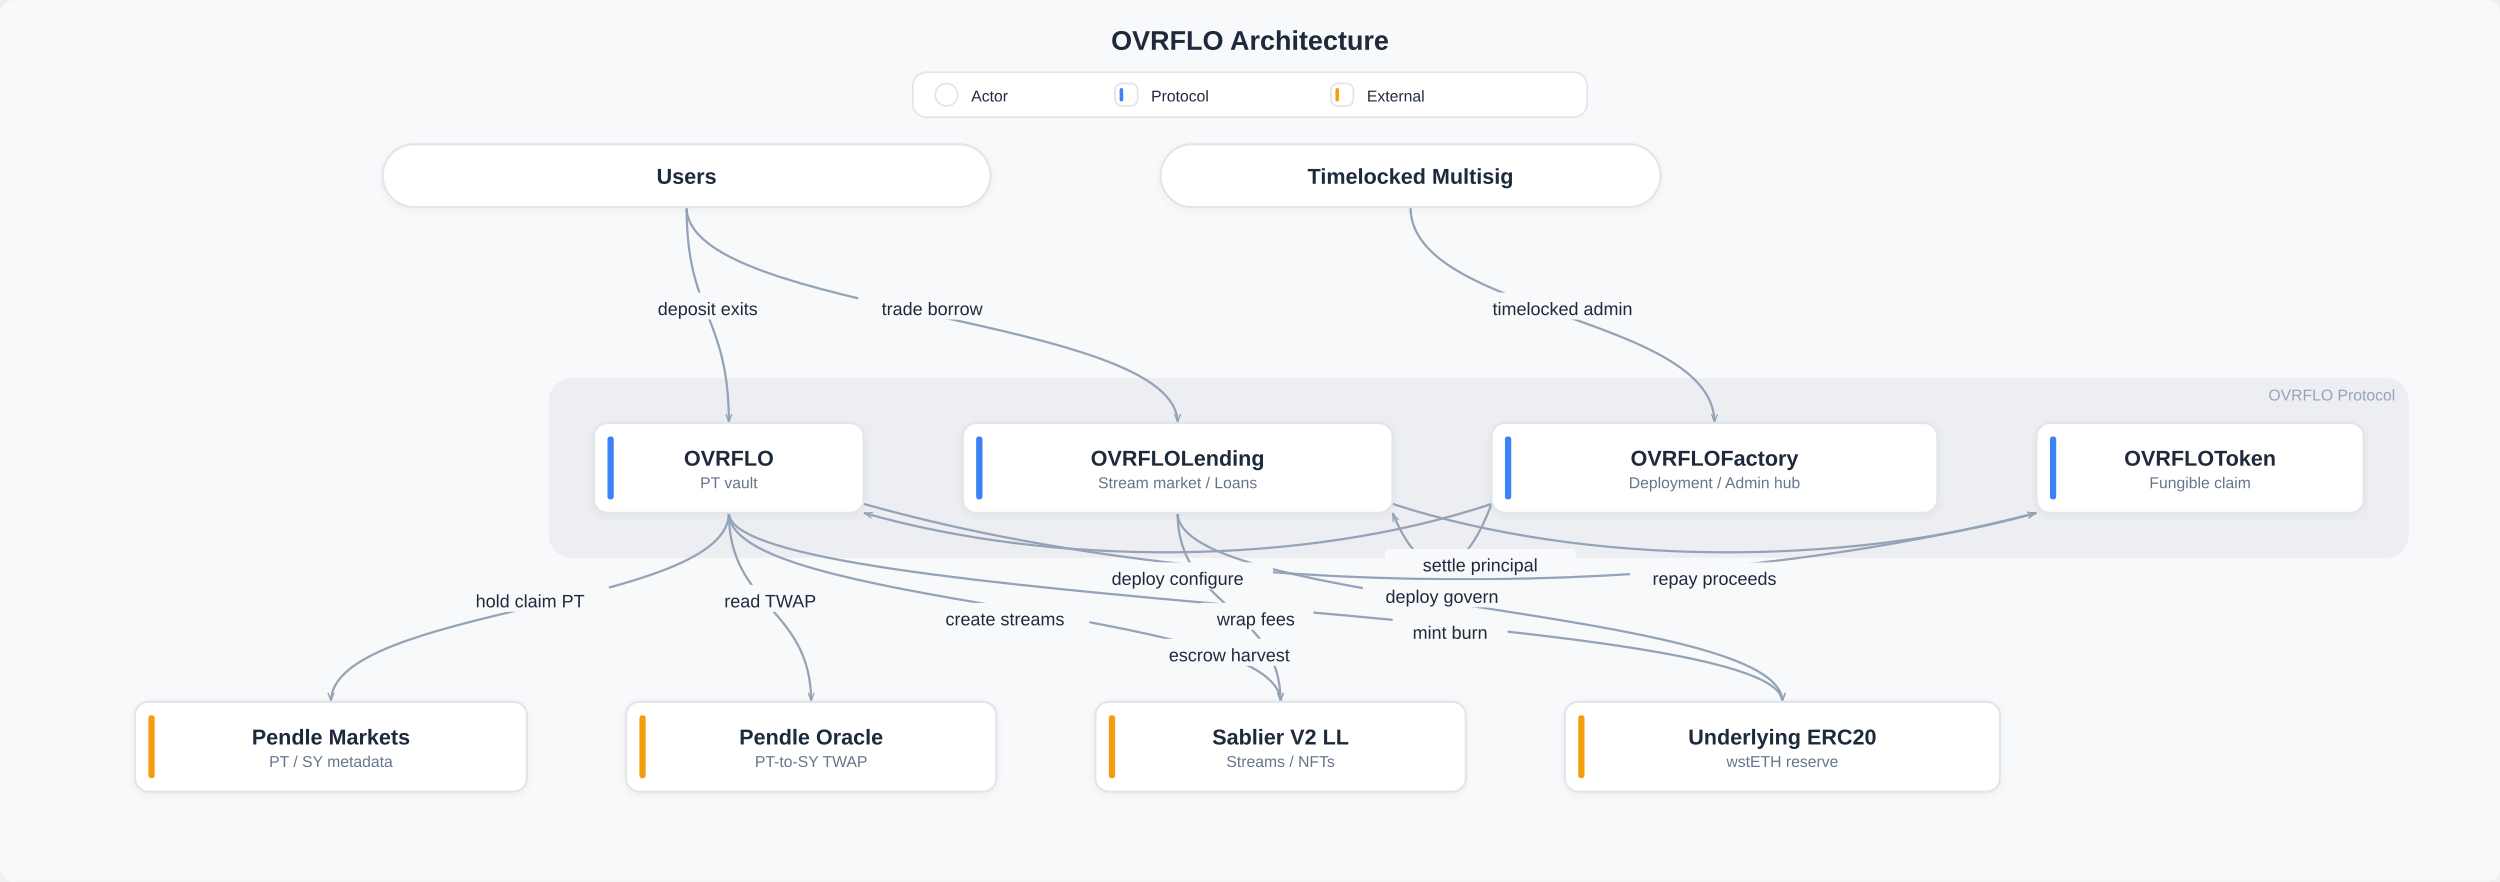
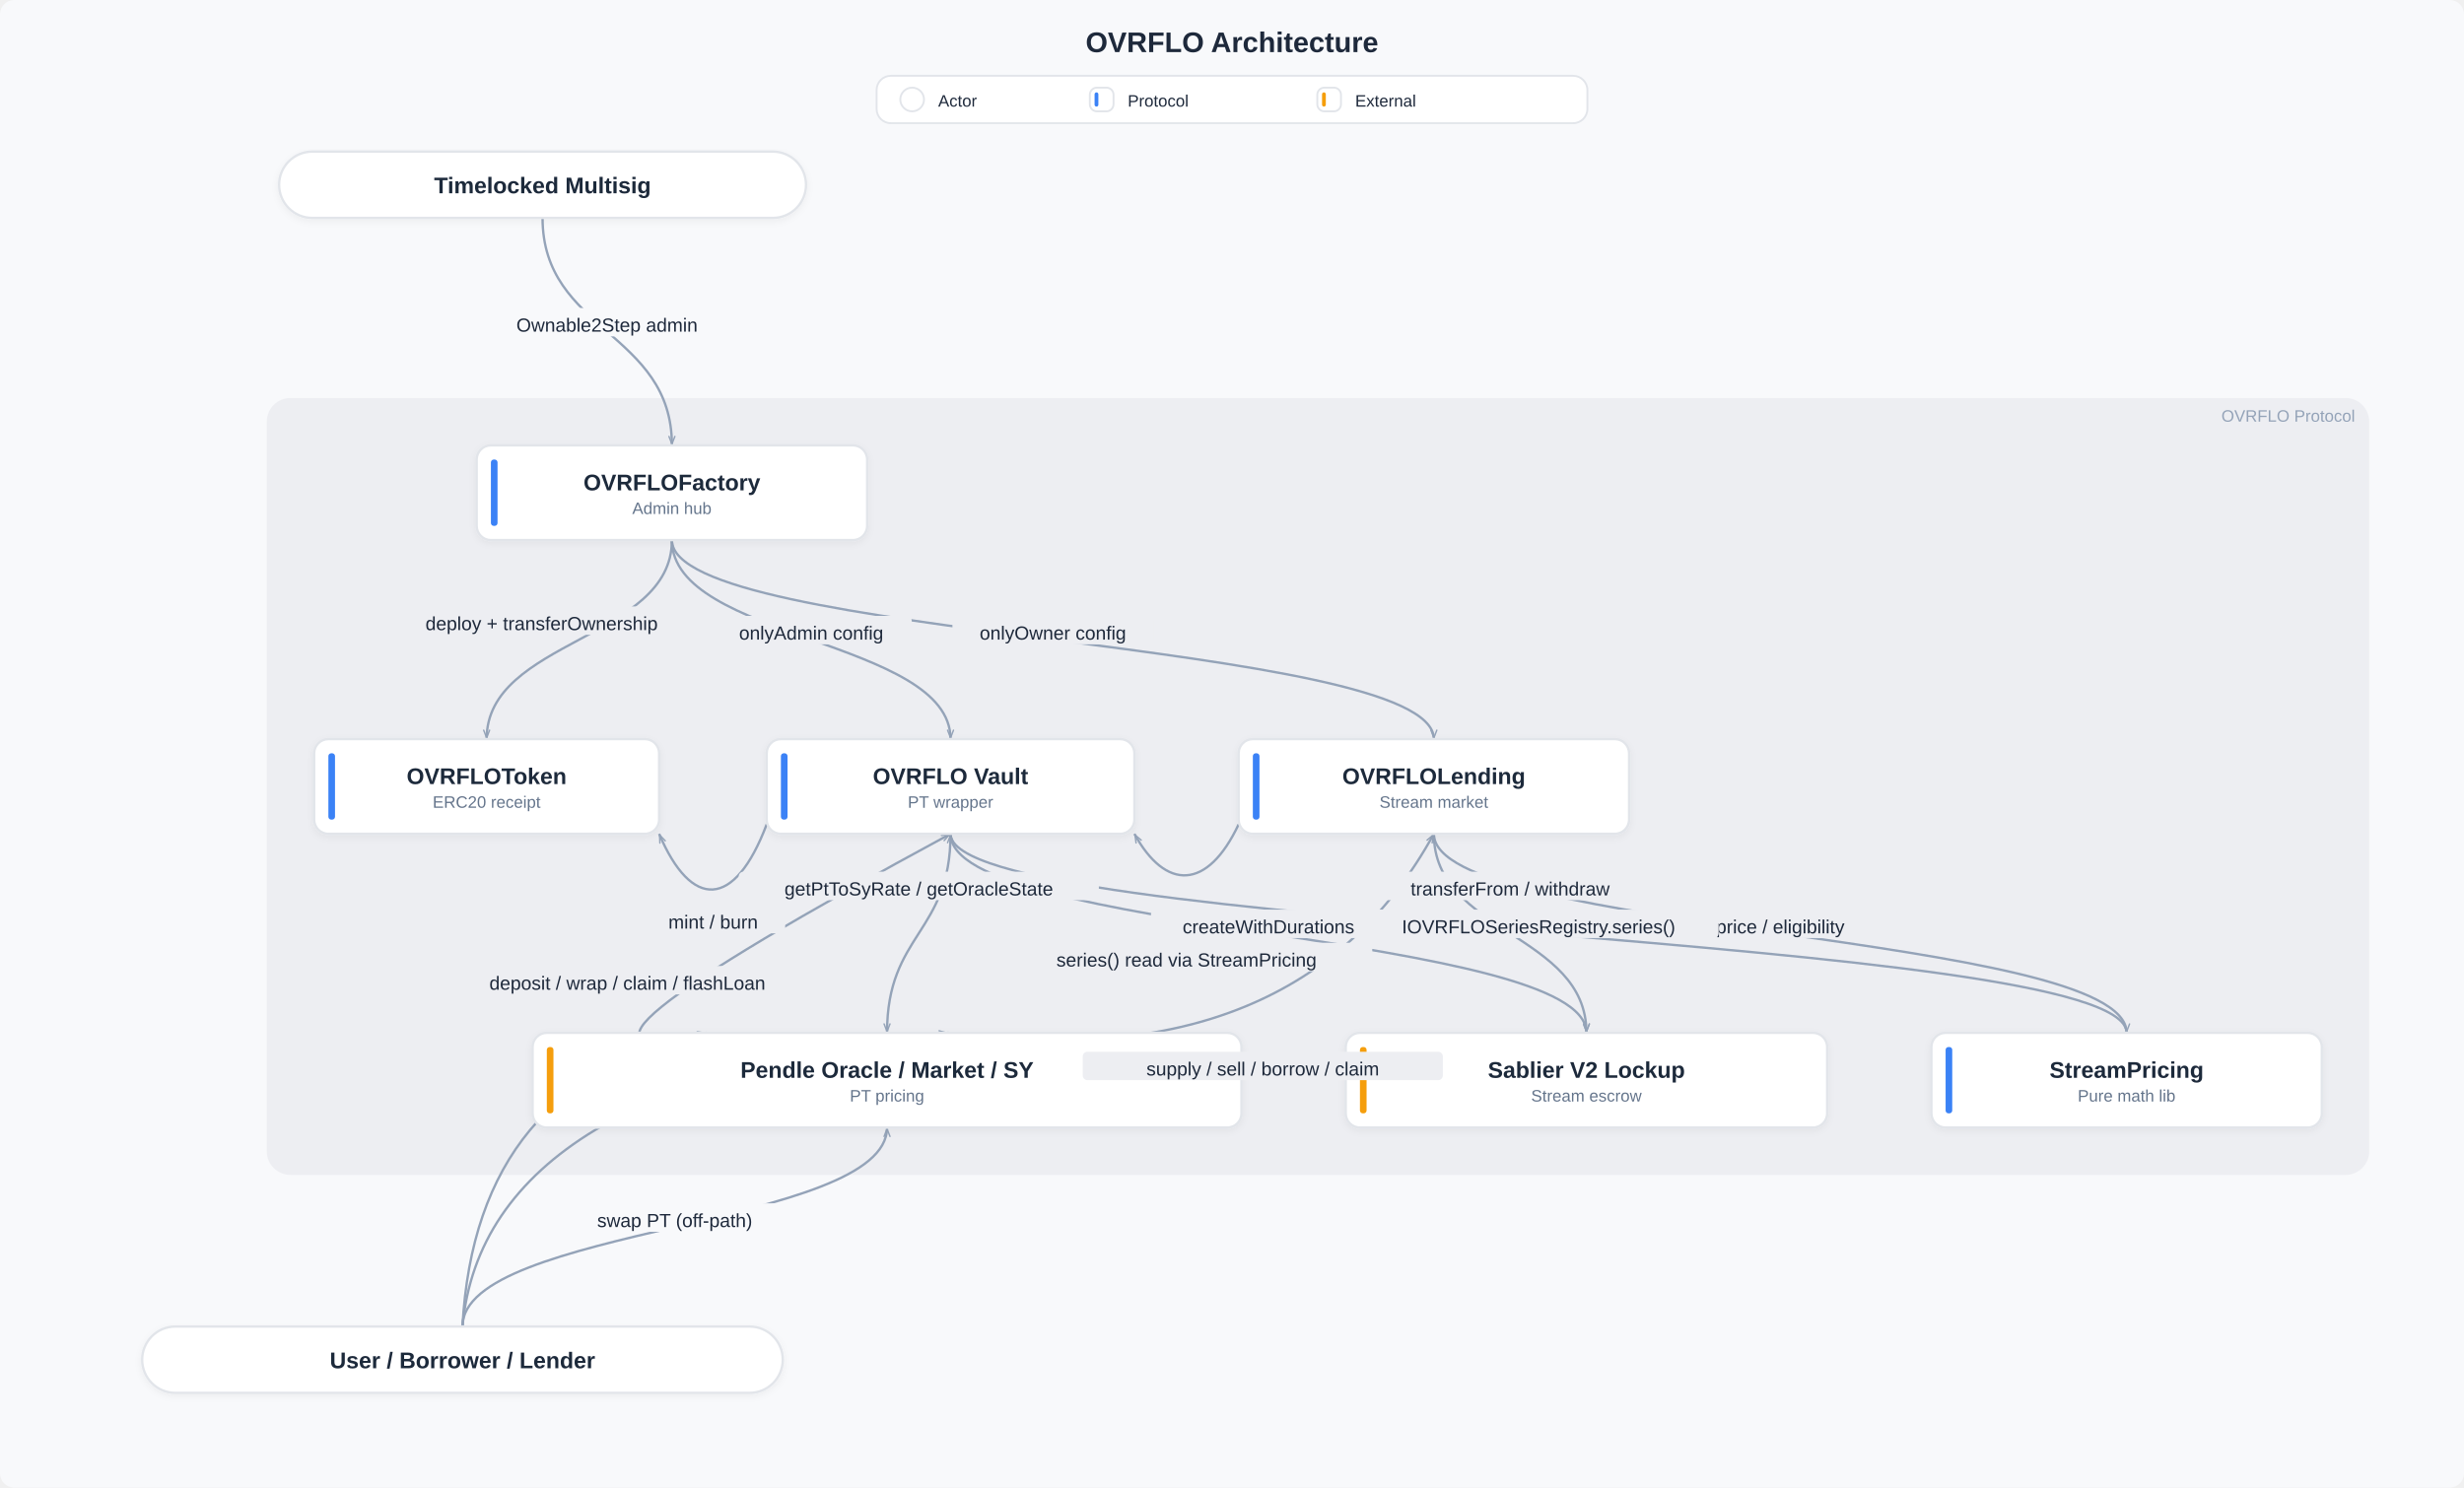
- <svg xmlns="http://www.w3.org/2000/svg" width="1389" height="490" viewBox="0 0 556 196" font-family="Arial, sans-serif">
+ <svg xmlns="http://www.w3.org/2000/svg" width="1300" height="785" viewBox="0 0 520 314" font-family="Arial, sans-serif">
  <defs>
    <marker id="ah" viewBox="0 0 8 6" refX="8" refY="3" markerWidth="4" markerHeight="3" orient="auto">
      <path d="M0.5,0.5 L7,3 L0.5,5.5" fill="none" stroke="#94A3B8" stroke-width="1.2" stroke-linejoin="round" stroke-linecap="round" />
    </marker>
    <filter id="shadow" x="-6%" y="-8%" width="112%" height="128%">
      <feDropShadow dx="0" dy="0.5" stdDeviation="0.8" flood-color="#000" flood-opacity="0.05" />
    </filter>
  </defs>
-   <rect width="556" height="196" fill="#F8F9FB" rx="3" />
-   <text x="278" y="11" text-anchor="middle" font-size="6" font-weight="700" fill="#1E293B">OVRFLO Architecture</text>
-   <rect x="203" y="16" width="150" height="10" rx="3" fill="#fff" stroke="#E2E5EA" stroke-width="0.4" />
-   <rect x="208" y="18.5" width="5" height="5" rx="2.5" fill="#fff" stroke="#E2E5EA" stroke-width="0.4" />
-   <text x="216" y="22.5" font-size="3.5" fill="#1E293B">Actor</text>
-   <rect x="248" y="18.5" width="5" height="5" rx="1.5" fill="#fff" stroke="#E2E5EA" stroke-width="0.4" />
-   <rect x="249" y="19.5" width="0.8" height="3" rx="0.4" fill="#3B82F6" />
-   <text x="256" y="22.5" font-size="3.5" fill="#1E293B">Protocol</text>
-   <rect x="296" y="18.5" width="5" height="5" rx="1.5" fill="#fff" stroke="#E2E5EA" stroke-width="0.4" />
-   <rect x="297" y="19.5" width="0.8" height="3" rx="0.4" fill="#F59E0B" />
-   <text x="304" y="22.5" font-size="3.5" fill="#1E293B">External</text>
-   <rect x="122.1" y="84.0" width="413.6" height="40.0" rx="5" fill="#EDEEF2" />
-   <text x="532.7" y="89.0" text-anchor="end" font-size="3.5" fill="#94A3B8" font-weight="500">OVRFLO Protocol</text>
-   <path d="M313.7,46.0 C313.7,70.0 381.3,70.0 381.3,94.0" fill="none" stroke="#94A3B8" stroke-width="0.5" marker-end="url(#ah)" />
-   <path d="M152.7,46.0 C152.7,70.0 162.1,70.0 162.1,94.0" fill="none" stroke="#94A3B8" stroke-width="0.5" marker-end="url(#ah)" />
-   <path d="M152.7,46.0 C152.7,70.0 261.9,70.0 261.9,94.0" fill="none" stroke="#94A3B8" stroke-width="0.5" marker-end="url(#ah)" />
-   <path d="M331.7,112.0 C289.9,126.0 234.0,126.0 192.1,114.0" fill="none" stroke="#94A3B8" stroke-width="0.5" marker-end="url(#ah)" />
-   <path d="M331.7,112.0 C325.1,130.0 316.3,130.0 309.7,114.0" fill="none" stroke="#94A3B8" stroke-width="0.5" marker-end="url(#ah)" />
-   <path d="M192.1,112.0 C270.4,134.0 374.7,134.0 452.9,114.0" fill="none" stroke="#94A3B8" stroke-width="0.5" marker-end="url(#ah)" />
-   <path d="M309.7,112.0 C352.7,126.0 410.0,126.0 452.9,114.0" fill="none" stroke="#94A3B8" stroke-width="0.5" marker-end="url(#ah)" />
-   <path d="M162.1,114.0 C162.1,135.0 73.6,135.0 73.6,156.0" fill="none" stroke="#94A3B8" stroke-width="0.5" marker-end="url(#ah)" />
-   <path d="M162.1,114.0 C162.1,135.0 180.4,135.0 180.4,156.0" fill="none" stroke="#94A3B8" stroke-width="0.5" marker-end="url(#ah)" />
-   <path d="M162.1,114.0 C162.1,135.0 284.8,135.0 284.8,156.0" fill="none" stroke="#94A3B8" stroke-width="0.5" marker-end="url(#ah)" />
-   <path d="M162.1,114.0 C162.1,135.0 396.4,135.0 396.4,156.0" fill="none" stroke="#94A3B8" stroke-width="0.5" marker-end="url(#ah)" />
-   <path d="M261.9,114.0 C261.9,135.0 284.8,135.0 284.8,156.0" fill="none" stroke="#94A3B8" stroke-width="0.5" marker-end="url(#ah)" />
-   <path d="M261.9,114.0 C261.9,135.0 396.4,135.0 396.4,156.0" fill="none" stroke="#94A3B8" stroke-width="0.5" marker-end="url(#ah)" />
+   <rect width="520" height="314" fill="#F8F9FB" rx="3" />
+   <text x="260" y="11" text-anchor="middle" font-size="6" font-weight="700" fill="#1E293B">OVRFLO Architecture</text>
+   <rect x="185" y="16" width="150" height="10" rx="3" fill="#fff" stroke="#E2E5EA" stroke-width="0.4" />
+   <rect x="190" y="18.5" width="5" height="5" rx="2.5" fill="#fff" stroke="#E2E5EA" stroke-width="0.4" />
+   <text x="198" y="22.5" font-size="3.5" fill="#1E293B">Actor</text>
+   <rect x="230" y="18.5" width="5" height="5" rx="1.5" fill="#fff" stroke="#E2E5EA" stroke-width="0.4" />
+   <rect x="231" y="19.5" width="0.8" height="3" rx="0.4" fill="#3B82F6" />
+   <text x="238" y="22.5" font-size="3.5" fill="#1E293B">Protocol</text>
+   <rect x="278" y="18.5" width="5" height="5" rx="1.5" fill="#fff" stroke="#E2E5EA" stroke-width="0.4" />
+   <rect x="279" y="19.5" width="0.8" height="3" rx="0.4" fill="#F59E0B" />
+   <text x="286" y="22.5" font-size="3.5" fill="#1E293B">External</text>
+   <rect x="56.3" y="84.0" width="443.7" height="164.0" rx="5" fill="#EDEEF2" />
+   <text x="497.0" y="89.0" text-anchor="end" font-size="3.5" fill="#94A3B8" font-weight="500">OVRFLO Protocol</text>
+   <path d="M114.5,46.0 C114.5,70.0 141.8,70.0 141.8,94.0" fill="none" stroke="#94A3B8" stroke-width="0.5" marker-end="url(#ah)" />
+   <path d="M141.8,114.0 C141.8,135.0 200.6,135.0 200.6,156.0" fill="none" stroke="#94A3B8" stroke-width="0.5" marker-end="url(#ah)" />
+   <path d="M141.8,114.0 C141.8,135.0 302.6,135.0 302.6,156.0" fill="none" stroke="#94A3B8" stroke-width="0.5" marker-end="url(#ah)" />
+   <path d="M141.8,114.0 C141.8,135.0 102.7,135.0 102.7,156.0" fill="none" stroke="#94A3B8" stroke-width="0.5" marker-end="url(#ah)" />
+   <path d="M161.8,174.0 C155.0,192.0 145.9,192.0 139.1,176.0" fill="none" stroke="#94A3B8" stroke-width="0.5" marker-end="url(#ah)" />
+   <path d="M200.6,176.0 C200.6,197.0 334.8,197.0 334.8,218.0" fill="none" stroke="#94A3B8" stroke-width="0.5" marker-end="url(#ah)" />
+   <path d="M200.6,176.0 C200.6,197.0 187.2,197.0 187.2,218.0" fill="none" stroke="#94A3B8" stroke-width="0.5" marker-end="url(#ah)" />
+   <path d="M302.6,176.0 C302.6,197.0 448.8,197.0 448.8,218.0" fill="none" stroke="#94A3B8" stroke-width="0.5" marker-end="url(#ah)" />
+   <path d="M302.6,176.0 C302.6,197.0 334.8,197.0 334.8,218.0" fill="none" stroke="#94A3B8" stroke-width="0.5" marker-end="url(#ah)" />
+   <path d="M261.4,174.0 C254.8,188.0 246.0,188.0 239.4,176.0" fill="none" stroke="#94A3B8" stroke-width="0.5" marker-end="url(#ah)" />
+   <path d="M448.8,218.0 C448.8,197.0 200.6,197.0 200.6,176.0" fill="none" stroke="#94A3B8" stroke-width="0.5" marker-end="url(#ah)" />
+   <path d="M97.6,280.0 Q100.4,228.0 149.1,218.0" fill="none" stroke="#94A3B8" stroke-width="0.5" marker-end="url(#ah)" />
+   <path d="M149.1,218.0 Q104.4,228.0 200.6,176.0" fill="none" stroke="#94A3B8" stroke-width="0.5" marker-end="url(#ah)" />
+   <path d="M97.6,280.0 Q102.4,228.0 200.1,218.0" fill="none" stroke="#94A3B8" stroke-width="0.5" marker-end="url(#ah)" />
+   <path d="M200.1,218.0 Q274.0,228.0 302.6,176.0" fill="none" stroke="#94A3B8" stroke-width="0.5" marker-end="url(#ah)" />
+   <path d="M97.6,280.0 C97.6,259.0 187.2,259.0 187.2,238.0" fill="none" stroke="#94A3B8" stroke-width="0.5" marker-end="url(#ah)" />
  <g filter="url(#shadow)">
-     <rect x="85.1" y="32.0" width="135.2" height="14" rx="7" fill="#fff" stroke="#E2E5EA" stroke-width="0.5" />
-     <text x="152.7" y="40.8" text-anchor="middle" font-size="4.8" font-weight="600" fill="#1E293B">Users</text>
+     <rect x="58.9" y="32.0" width="111.2" height="14" rx="7" fill="#fff" stroke="#E2E5EA" stroke-width="0.5" />
+     <text x="114.5" y="40.8" text-anchor="middle" font-size="4.8" font-weight="600" fill="#1E293B">Timelocked Multisig</text>
  </g>
  <g filter="url(#shadow)">
-     <rect x="258.1" y="32.0" width="111.2" height="14" rx="7" fill="#fff" stroke="#E2E5EA" stroke-width="0.5" />
-     <text x="313.7" y="40.8" text-anchor="middle" font-size="4.8" font-weight="600" fill="#1E293B">Timelocked Multisig</text>
+     <rect x="100.6" y="94.0" width="82.4" height="20" rx="3" fill="#fff" stroke="#E2E5EA" stroke-width="0.5" />
+     <rect x="103.6" y="97.0" width="1.4" height="14" rx="0.6" fill="#3B82F6" />
+     <text x="141.8" y="103.5" text-anchor="middle" font-size="4.8" font-weight="600" fill="#1E293B">OVRFLOFactory</text>
+     <text x="141.8" y="108.5" text-anchor="middle" font-size="3.5" fill="#64748B">Admin hub</text>
  </g>
  <g filter="url(#shadow)">
-     <rect x="331.7" y="94.0" width="99.2" height="20" rx="3" fill="#fff" stroke="#E2E5EA" stroke-width="0.5" />
-     <rect x="334.7" y="97.0" width="1.4" height="14" rx="0.6" fill="#3B82F6" />
-     <text x="381.3" y="103.5" text-anchor="middle" font-size="4.8" font-weight="600" fill="#1E293B">OVRFLOFactory</text>
-     <text x="381.3" y="108.5" text-anchor="middle" font-size="3.5" fill="#64748B">Deployment / Admin hub</text>
+     <rect x="66.3" y="156.0" width="72.8" height="20" rx="3" fill="#fff" stroke="#E2E5EA" stroke-width="0.5" />
+     <rect x="69.3" y="159.0" width="1.4" height="14" rx="0.6" fill="#3B82F6" />
+     <text x="102.7" y="165.5" text-anchor="middle" font-size="4.8" font-weight="600" fill="#1E293B">OVRFLOToken</text>
+     <text x="102.7" y="170.5" text-anchor="middle" font-size="3.5" fill="#64748B">ERC20 receipt</text>
  </g>
  <g filter="url(#shadow)">
-     <rect x="132.1" y="94.0" width="60.0" height="20" rx="3" fill="#fff" stroke="#E2E5EA" stroke-width="0.5" />
-     <rect x="135.1" y="97.0" width="1.4" height="14" rx="0.6" fill="#3B82F6" />
-     <text x="162.1" y="103.5" text-anchor="middle" font-size="4.8" font-weight="600" fill="#1E293B">OVRFLO</text>
-     <text x="162.1" y="108.5" text-anchor="middle" font-size="3.5" fill="#64748B">PT vault</text>
+     <rect x="161.8" y="156.0" width="77.6" height="20" rx="3" fill="#fff" stroke="#E2E5EA" stroke-width="0.5" />
+     <rect x="164.8" y="159.0" width="1.4" height="14" rx="0.6" fill="#3B82F6" />
+     <text x="200.6" y="165.5" text-anchor="middle" font-size="4.8" font-weight="600" fill="#1E293B">OVRFLO Vault</text>
+     <text x="200.6" y="170.5" text-anchor="middle" font-size="3.5" fill="#64748B">PT wrapper</text>
  </g>
  <g filter="url(#shadow)">
-     <rect x="452.9" y="94.0" width="72.8" height="20" rx="3" fill="#fff" stroke="#E2E5EA" stroke-width="0.5" />
-     <rect x="455.9" y="97.0" width="1.4" height="14" rx="0.6" fill="#3B82F6" />
-     <text x="489.3" y="103.5" text-anchor="middle" font-size="4.8" font-weight="600" fill="#1E293B">OVRFLOToken</text>
-     <text x="489.3" y="108.5" text-anchor="middle" font-size="3.5" fill="#64748B">Fungible claim</text>
+     <rect x="261.4" y="156.0" width="82.4" height="20" rx="3" fill="#fff" stroke="#E2E5EA" stroke-width="0.5" />
+     <rect x="264.4" y="159.0" width="1.4" height="14" rx="0.6" fill="#3B82F6" />
+     <text x="302.6" y="165.5" text-anchor="middle" font-size="4.8" font-weight="600" fill="#1E293B">OVRFLOLending</text>
+     <text x="302.6" y="170.5" text-anchor="middle" font-size="3.5" fill="#64748B">Stream market</text>
  </g>
  <g filter="url(#shadow)">
-     <rect x="214.1" y="94.0" width="95.6" height="20" rx="3" fill="#fff" stroke="#E2E5EA" stroke-width="0.5" />
-     <rect x="217.1" y="97.0" width="1.4" height="14" rx="0.6" fill="#3B82F6" />
-     <text x="261.9" y="103.5" text-anchor="middle" font-size="4.8" font-weight="600" fill="#1E293B">OVRFLOLending</text>
-     <text x="261.9" y="108.5" text-anchor="middle" font-size="3.5" fill="#64748B">Stream market / Loans</text>
+     <rect x="407.6" y="218.0" width="82.4" height="20" rx="3" fill="#fff" stroke="#E2E5EA" stroke-width="0.5" />
+     <rect x="410.6" y="221.0" width="1.4" height="14" rx="0.6" fill="#3B82F6" />
+     <text x="448.8" y="227.5" text-anchor="middle" font-size="4.8" font-weight="600" fill="#1E293B">StreamPricing</text>
+     <text x="448.8" y="232.5" text-anchor="middle" font-size="3.5" fill="#64748B">Pure math lib</text>
  </g>
  <g filter="url(#shadow)">
-     <rect x="30.0" y="156.0" width="87.2" height="20" rx="3" fill="#fff" stroke="#E2E5EA" stroke-width="0.5" />
-     <rect x="33.0" y="159.0" width="1.4" height="14" rx="0.6" fill="#F59E0B" />
-     <text x="73.6" y="165.5" text-anchor="middle" font-size="4.8" font-weight="600" fill="#1E293B">Pendle Markets</text>
-     <text x="73.6" y="170.5" text-anchor="middle" font-size="3.5" fill="#64748B">PT / SY metadata</text>
+     <rect x="284.0" y="218.0" width="101.6" height="20" rx="3" fill="#fff" stroke="#E2E5EA" stroke-width="0.5" />
+     <rect x="287.0" y="221.0" width="1.4" height="14" rx="0.6" fill="#F59E0B" />
+     <text x="334.8" y="227.5" text-anchor="middle" font-size="4.8" font-weight="600" fill="#1E293B">Sablier V2 Lockup</text>
+     <text x="334.8" y="232.5" text-anchor="middle" font-size="3.5" fill="#64748B">Stream escrow</text>
  </g>
  <g filter="url(#shadow)">
-     <rect x="139.2" y="156.0" width="82.4" height="20" rx="3" fill="#fff" stroke="#E2E5EA" stroke-width="0.5" />
-     <rect x="142.2" y="159.0" width="1.4" height="14" rx="0.6" fill="#F59E0B" />
-     <text x="180.4" y="165.5" text-anchor="middle" font-size="4.8" font-weight="600" fill="#1E293B">Pendle Oracle</text>
-     <text x="180.4" y="170.5" text-anchor="middle" font-size="3.5" fill="#64748B">PT-to-SY TWAP</text>
+     <rect x="112.4" y="218.0" width="149.6" height="20" rx="3" fill="#fff" stroke="#E2E5EA" stroke-width="0.5" />
+     <rect x="115.4" y="221.0" width="1.4" height="14" rx="0.6" fill="#F59E0B" />
+     <text x="187.2" y="227.5" text-anchor="middle" font-size="4.8" font-weight="600" fill="#1E293B">Pendle Oracle / Market / SY</text>
+     <text x="187.2" y="232.5" text-anchor="middle" font-size="3.5" fill="#64748B">PT pricing</text>
  </g>
  <g filter="url(#shadow)">
-     <rect x="243.6" y="156.0" width="82.4" height="20" rx="3" fill="#fff" stroke="#E2E5EA" stroke-width="0.5" />
-     <rect x="246.6" y="159.0" width="1.4" height="14" rx="0.6" fill="#F59E0B" />
-     <text x="284.8" y="165.5" text-anchor="middle" font-size="4.8" font-weight="600" fill="#1E293B">Sablier V2 LL</text>
-     <text x="284.8" y="170.5" text-anchor="middle" font-size="3.5" fill="#64748B">Streams / NFTs</text>
+     <rect x="30.0" y="280.0" width="135.2" height="14" rx="7" fill="#fff" stroke="#E2E5EA" stroke-width="0.5" />
+     <text x="97.6" y="288.8" text-anchor="middle" font-size="4.8" font-weight="600" fill="#1E293B">User / Borrower / Lender</text>
  </g>
-   <g filter="url(#shadow)">
-     <rect x="348.0" y="156.0" width="96.8" height="20" rx="3" fill="#fff" stroke="#E2E5EA" stroke-width="0.5" />
-     <rect x="351.0" y="159.0" width="1.4" height="14" rx="0.6" fill="#F59E0B" />
-     <text x="396.4" y="165.5" text-anchor="middle" font-size="4.8" font-weight="600" fill="#1E293B">Underlying ERC20</text>
-     <text x="396.4" y="170.5" text-anchor="middle" font-size="3.5" fill="#64748B">wstETH reserve</text>
-   </g>
-   <rect x="326.3" y="65.0" width="42.4" height="6.0" rx="1" fill="#F8F9FB" />
-   <text x="347.5" y="70.0" font-size="4" fill="#1E293B" font-weight="500" text-anchor="middle">timelocked admin</text>
-   <rect x="139.8" y="65.0" width="35.2" height="6.0" rx="1" fill="#F8F9FB" />
-   <text x="157.4" y="70.0" font-size="4" fill="#1E293B" font-weight="500" text-anchor="middle">deposit exits</text>
-   <rect x="190.9" y="65.0" width="32.8" height="6.0" rx="1" fill="#F8F9FB" />
-   <text x="207.3" y="70.0" font-size="4" fill="#1E293B" font-weight="500" text-anchor="middle">trade borrow</text>
-   <rect x="240.7" y="125.0" width="42.4" height="6.0" rx="1" fill="#F8F9FB" />
-   <text x="261.9" y="130.0" font-size="4" fill="#1E293B" font-weight="500" text-anchor="middle">deploy configure</text>
-   <rect x="303.1" y="129.0" width="35.2" height="6.0" rx="1" fill="#F8F9FB" />
-   <text x="320.7" y="134.0" font-size="4" fill="#1E293B" font-weight="500" text-anchor="middle">deploy govern</text>
-   <rect x="309.7" y="137.0" width="25.6" height="6.0" rx="1" fill="#F8F9FB" />
-   <text x="322.5" y="142.0" font-size="4" fill="#1E293B" font-weight="500" text-anchor="middle">mint burn</text>
-   <rect x="362.5" y="125.0" width="37.6" height="6.0" rx="1" fill="#F8F9FB" />
-   <text x="381.3" y="130.0" font-size="4" fill="#1E293B" font-weight="500" text-anchor="middle">repay proceeds</text>
-   <rect x="100.3" y="130.0" width="35.2" height="6.0" rx="1" fill="#F8F9FB" />
-   <text x="117.9" y="135.0" font-size="4" fill="#1E293B" font-weight="500" text-anchor="middle">hold claim PT</text>
-   <rect x="158.5" y="130.0" width="25.6" height="6.0" rx="1" fill="#F8F9FB" />
-   <text x="171.3" y="135.0" font-size="4" fill="#1E293B" font-weight="500" text-anchor="middle">read TWAP</text>
-   <rect x="204.7" y="134.0" width="37.6" height="6.0" rx="1" fill="#F8F9FB" />
-   <text x="223.5" y="139.0" font-size="4" fill="#1E293B" font-weight="500" text-anchor="middle">create streams</text>
-   <rect x="266.5" y="134.0" width="25.6" height="6.0" rx="1" fill="#F8F9FB" />
-   <text x="279.3" y="139.0" font-size="4" fill="#1E293B" font-weight="500" text-anchor="middle">wrap fees</text>
-   <rect x="254.6" y="142.0" width="37.6" height="6.0" rx="1" fill="#F8F9FB" />
-   <text x="273.4" y="147.0" font-size="4" fill="#1E293B" font-weight="500" text-anchor="middle">escrow harvest</text>
-   <rect x="308.0" y="122.0" width="42.4" height="6.0" rx="1" fill="#F8F9FB" />
-   <text x="329.2" y="127.0" font-size="4" fill="#1E293B" font-weight="500" text-anchor="middle">settle principal</text>
+   <rect x="104.5" y="65.0" width="47.2" height="6.0" rx="1" fill="#F8F9FB" />
+   <text x="128.1" y="70.0" font-size="4" fill="#1E293B" font-weight="500" text-anchor="middle">Ownable2Step admin</text>
+   <rect x="150.0" y="130.0" width="42.4" height="6.0" rx="1" fill="#EDEEF2" />
+   <text x="171.2" y="135.0" font-size="4" fill="#1E293B" font-weight="500" text-anchor="middle">onlyAdmin config</text>
+   <rect x="201.0" y="130.0" width="42.4" height="6.0" rx="1" fill="#EDEEF2" />
+   <text x="222.2" y="135.0" font-size="4" fill="#1E293B" font-weight="500" text-anchor="middle">onlyOwner config</text>
+   <rect x="81.1" y="128.0" width="66.4" height="6.0" rx="1" fill="#EDEEF2" />
+   <text x="114.3" y="133.0" font-size="4" fill="#1E293B" font-weight="500" text-anchor="middle">deploy + transferOwnership</text>
+   <rect x="135.3" y="191.0" width="30.4" height="6.0" rx="1" fill="#EDEEF2" />
+   <text x="150.5" y="196.0" font-size="4" fill="#1E293B" font-weight="500" text-anchor="middle">mint / burn</text>
+   <rect x="242.9" y="192.0" width="49.6" height="6.0" rx="1" fill="#EDEEF2" />
+   <text x="267.7" y="197.0" font-size="4" fill="#1E293B" font-weight="500" text-anchor="middle">createWithDurations</text>
+   <rect x="155.9" y="184.0" width="76.0" height="6.0" rx="1" fill="#EDEEF2" />
+   <text x="193.9" y="189.0" font-size="4" fill="#1E293B" font-weight="500" text-anchor="middle">getPtToSyRate / getOracleState</text>
+   <rect x="350.9" y="192.0" width="49.6" height="6.0" rx="1" fill="#EDEEF2" />
+   <text x="375.7" y="197.0" font-size="4" fill="#1E293B" font-weight="500" text-anchor="middle">price / eligibility</text>
+   <rect x="289.1" y="184.0" width="59.2" height="6.0" rx="1" fill="#EDEEF2" />
+   <text x="318.7" y="189.0" font-size="4" fill="#1E293B" font-weight="500" text-anchor="middle">transferFrom / withdraw</text>
+   <rect x="211.2" y="199.0" width="78.4" height="6.0" rx="1" fill="#EDEEF2" />
+   <text x="250.4" y="204.0" font-size="4" fill="#1E293B" font-weight="500" text-anchor="middle">series() read via StreamPricing</text>
+   <rect x="286.7" y="192.0" width="76.0" height="6.0" rx="1" fill="#EDEEF2" />
+   <text x="324.7" y="197.0" font-size="4" fill="#1E293B" font-weight="500" text-anchor="middle">IOVRFLOSeriesRegistry.series()</text>
+   <rect x="89.6" y="203.9" width="85.6" height="6.0" rx="1" fill="#EDEEF2" />
+   <text x="132.4" y="208.9" font-size="4" fill="#1E293B" font-weight="500" text-anchor="middle">deposit / wrap / claim / flashLoan</text>
+   <rect x="228.5" y="222.0" width="76.0" height="6.0" rx="1" fill="#EDEEF2" />
+   <text x="266.5" y="227.0" font-size="4" fill="#1E293B" font-weight="500" text-anchor="middle">supply / sell / borrow / claim</text>
+   <rect x="118.8" y="254.0" width="47.2" height="6.0" rx="1" fill="#F8F9FB" />
+   <text x="142.4" y="259.0" font-size="4" fill="#1E293B" font-weight="500" text-anchor="middle">swap PT (off-path)</text>
</svg>
